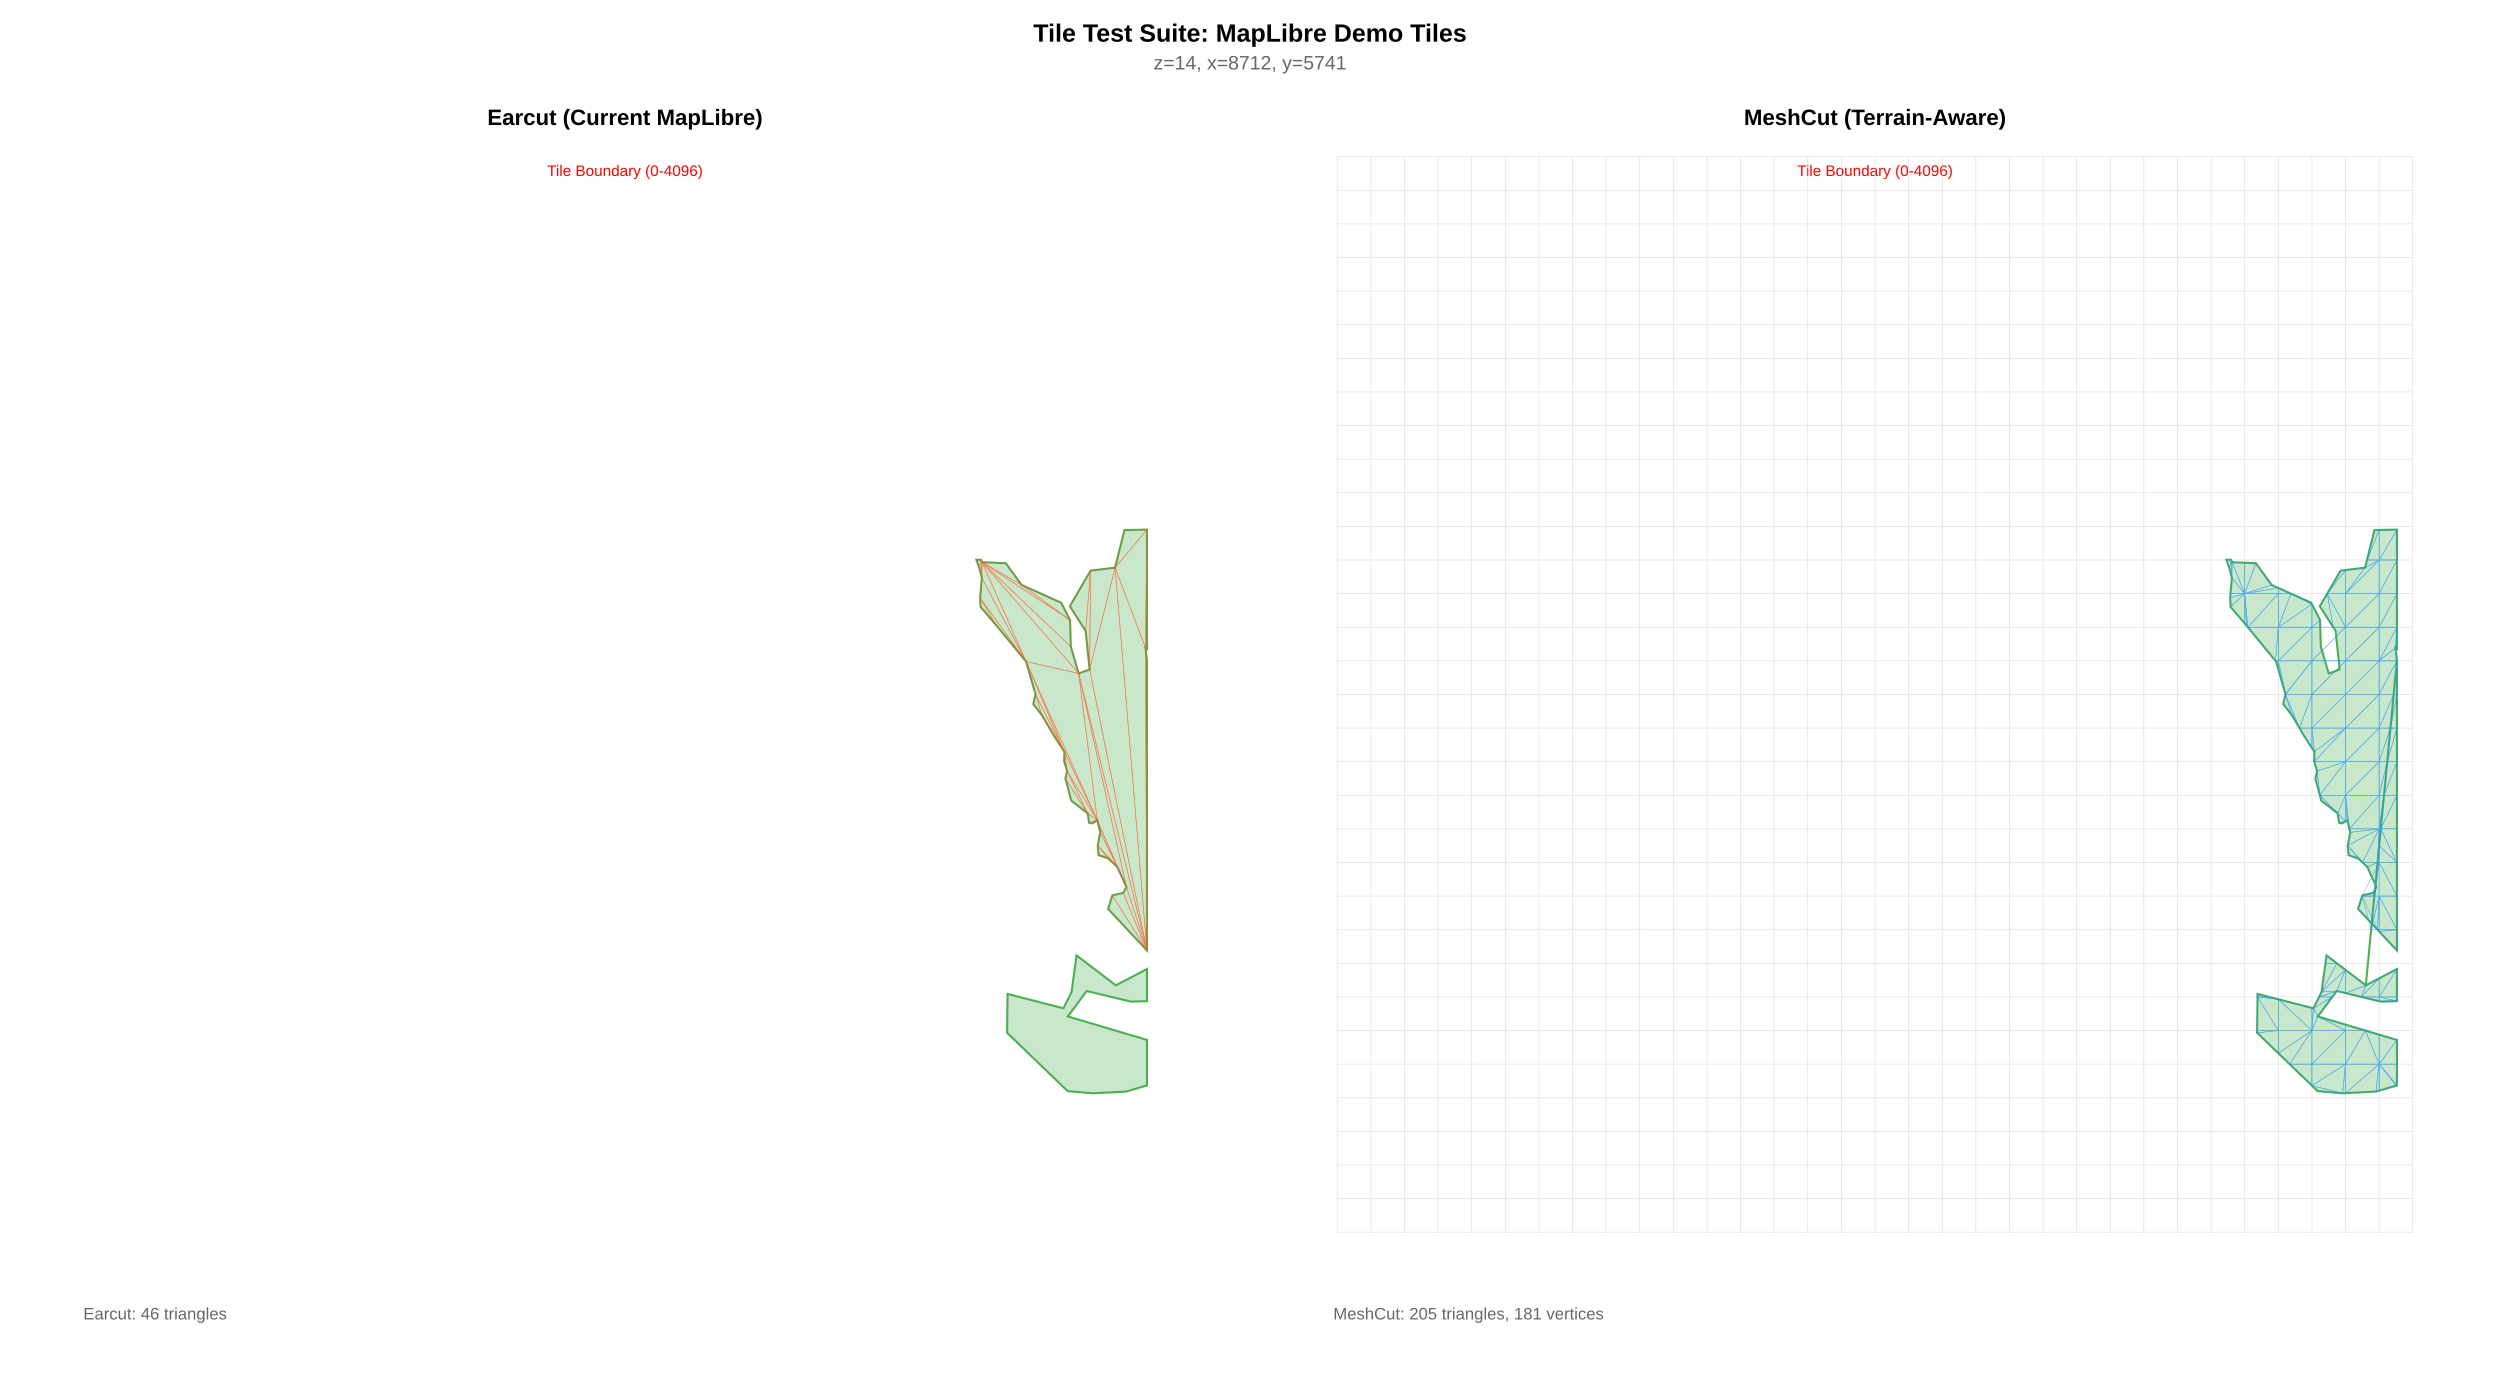
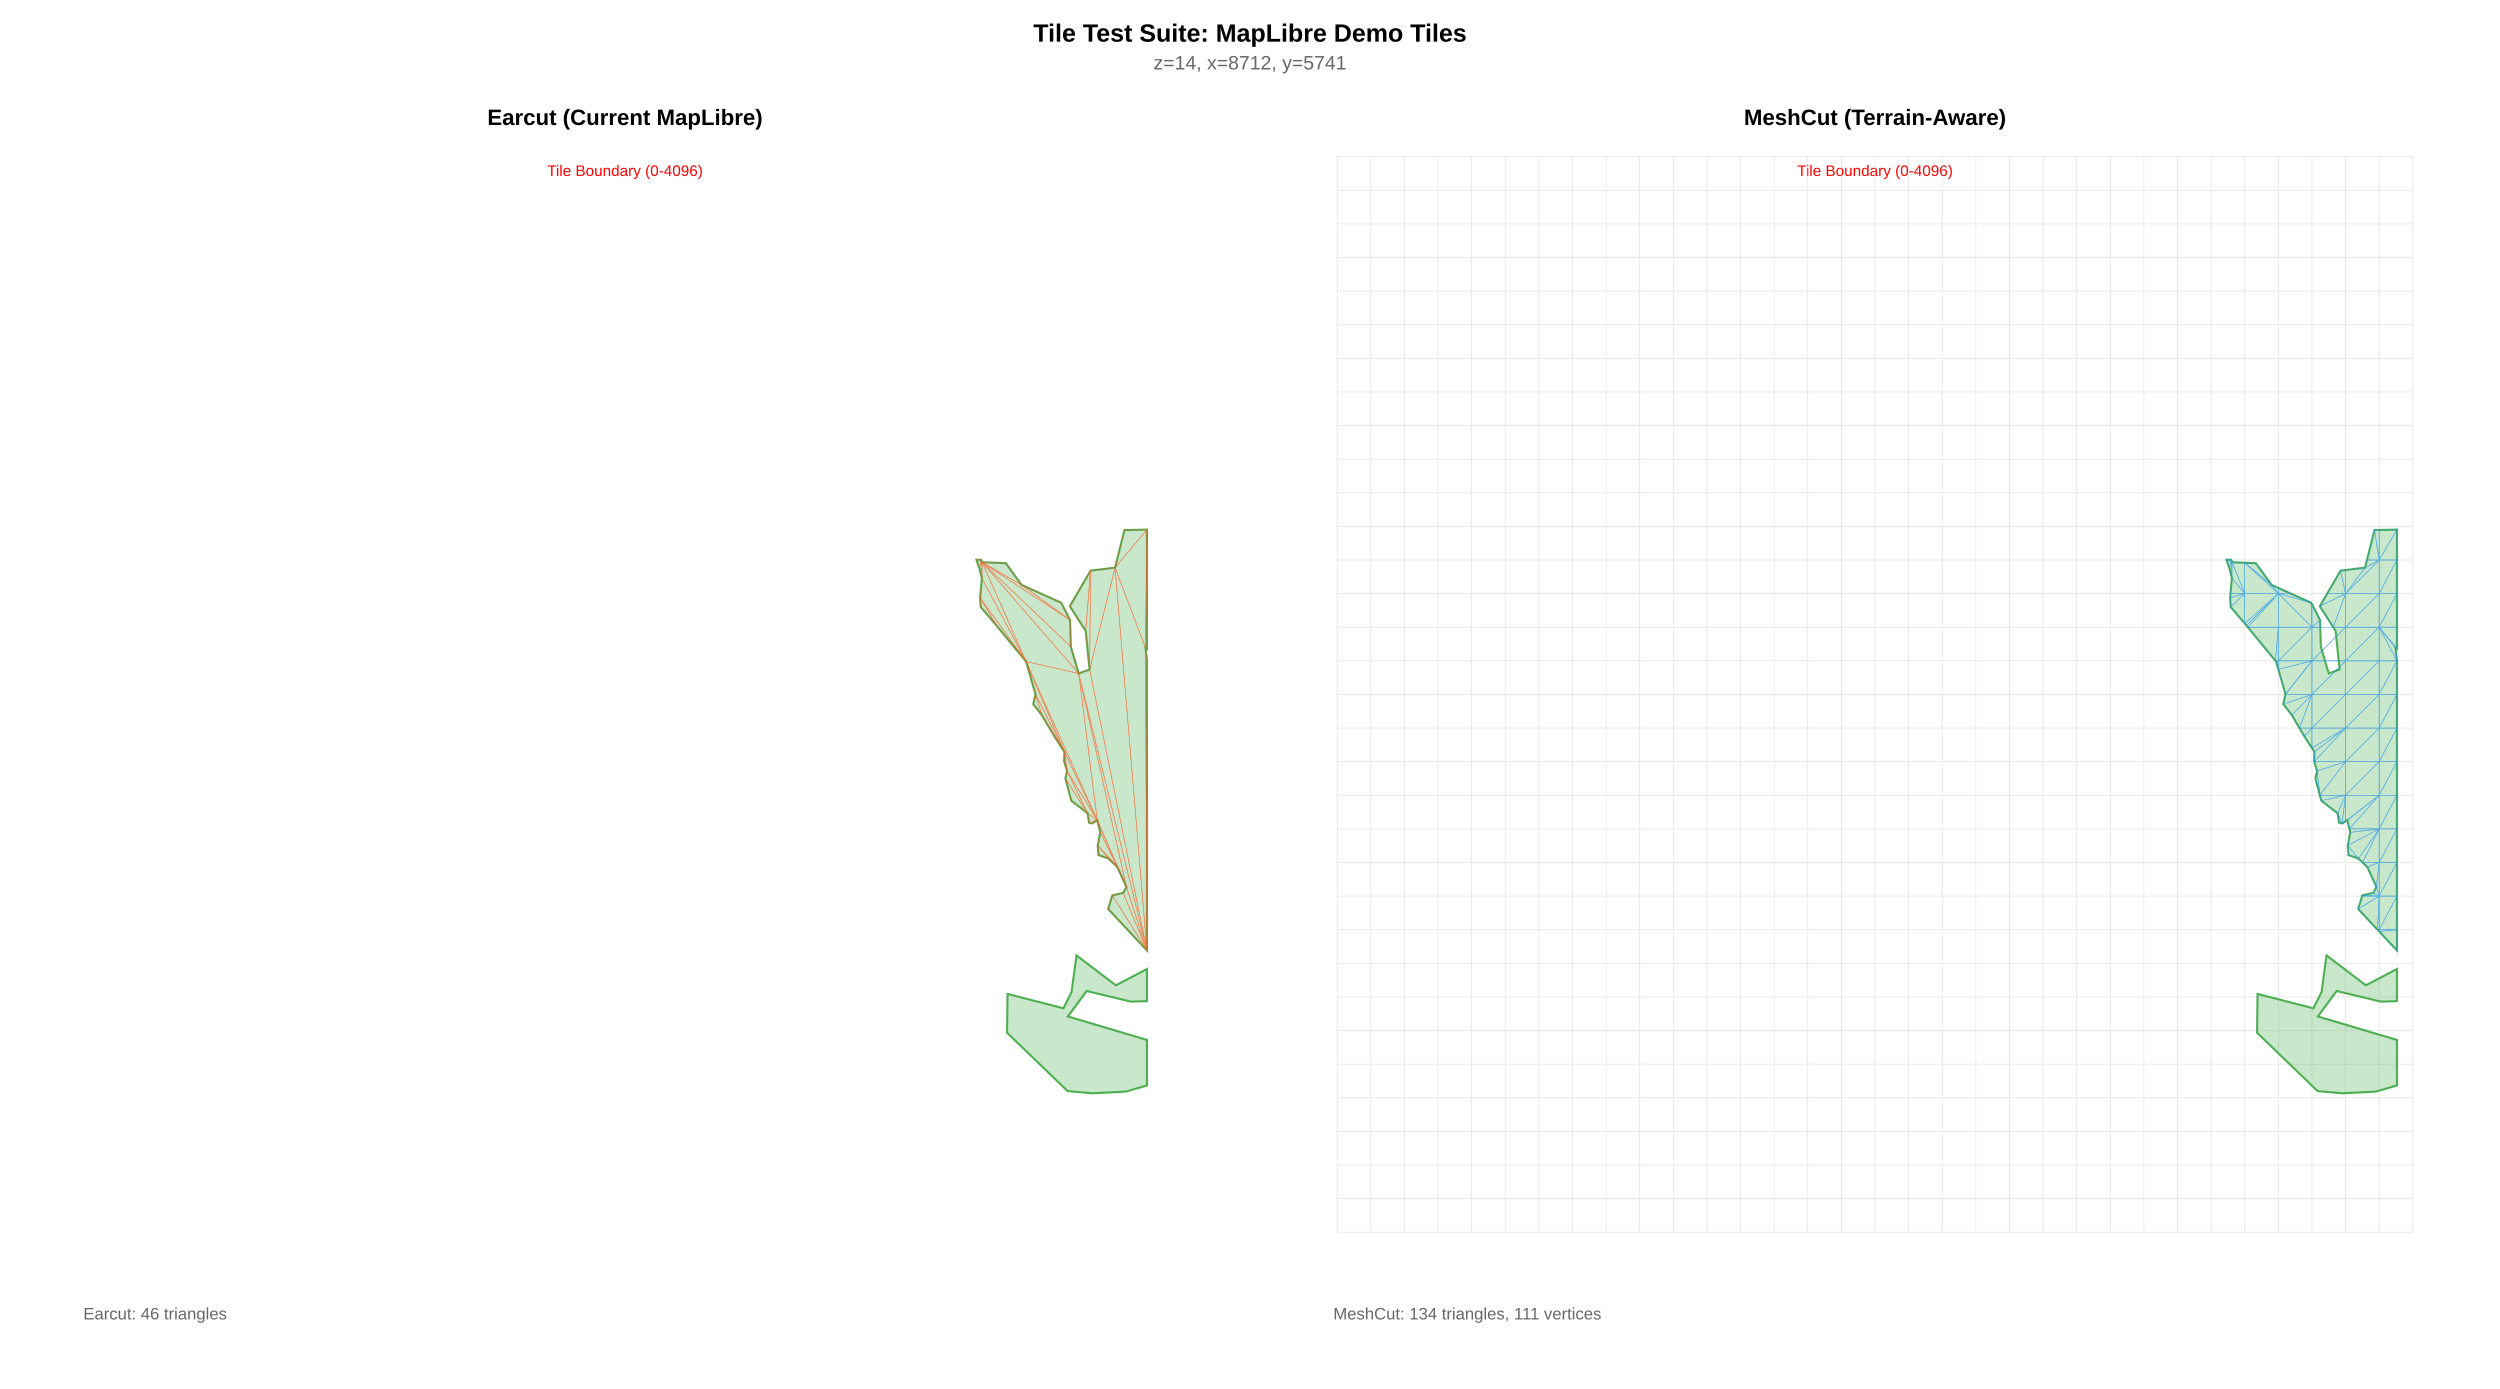
<svg xmlns="http://www.w3.org/2000/svg" width="1800" height="1000" viewBox="0 0 1800 1000">
  <rect width="100%" height="100%" fill="white" />
  <text x="900" y="30" text-anchor="middle" font-family="Arial" font-size="18" font-weight="bold">Tile Test Suite: MapLibre Demo Tiles</text>
  <text x="900" y="50" text-anchor="middle" font-family="Arial" font-size="14" fill="#666">z=14, x=8712, y=5741</text>
  <text x="450" y="90" text-anchor="middle" font-family="Arial" font-size="16" font-weight="bold">Earcut (Current MapLibre)</text>
  <g stroke="#ff0000" stroke-width="2" fill="none" opacity="0.8">
    <rect x="85.587" y="864.413" width="728.826" height="-728.826" />
  </g>
  <text x="450" y="126.69" text-anchor="middle" font-family="Arial" font-size="11" fill="red">Tile Boundary (0-4096)</text>
  <path d="M 825.801 475.267 L 825.801 684.342 L 797.865 654.448 L 800.89 644.662 L 808.719 642.883 L 811.032 638.612 L 804.448 624.199 L 798.043 618.149 L 790.925 615.658 L 790.391 608.719 L 792.171 599.288 L 790.036 590.569 L 786.299 592.883 L 784.164 592.349 L 783.096 585.587 L 771.352 576.512 L 767.082 560.498 L 768.327 555.16 L 766.192 548.221 L 766.37 541.281 L 759.075 530.071 L 750.178 514.947 L 743.95 506.94 L 745.552 499.822 L 738.79 476.335 L 717.438 450.356 L 706.05 437.011 L 705.694 430.427 L 706.94 416.192 L 705.16 409.075 L 703.025 403.025 L 706.406 403.025 L 707.117 404.804 L 724.199 405.516 L 735.587 421.174 L 764.057 433.986 L 770.463 446.441 L 770.996 465.658 L 776.69 484.875 L 784.52 482.028 L 781.673 454.27 L 770.285 436.477 L 785.231 410.854 L 802.847 408.719 L 809.609 381.673 L 825.801 381.317 L 825.801 467.082 L 824.733 466.37 L 825.801 475.267 Z M 803.381 709.431 L 825.801 697.687 L 825.801 720.819 L 814.235 721.174 L 782.384 713.523 L 768.861 731.851 L 825.801 748.754 L 825.801 781.495 L 825.267 781.673 L 810.676 785.943 L 786.655 787.189 L 768.683 785.587 L 725.089 743.594 L 725.445 715.658 L 765.658 725.979 L 771.53 714.235 L 775.089 687.9 L 803.381 709.431 Z " fill="#4CAF50" fill-opacity="0.3" fill-rule="evenodd" stroke="#4CAF50" stroke-width="1.5" />
  <g fill="none" stroke="#FF5722" stroke-width="0.4" opacity="0.7">
    <polygon points="824.733,466.37 825.801,475.267 825.801,684.342" />
    <polygon points="825.801,684.342 797.865,654.448 800.89,644.662" />
    <polygon points="798.043,618.149 790.925,615.658 790.391,608.719" />
    <polygon points="790.036,590.569 786.299,592.883 784.164,592.349" />
    <polygon points="783.096,585.587 771.352,576.512 767.082,560.498" />
    <polygon points="768.327,555.16 766.192,548.221 766.37,541.281" />
    <polygon points="766.37,541.281 759.075,530.071 750.178,514.947" />
    <polygon points="750.178,514.947 743.95,506.94 745.552,499.822" />
    <polygon points="717.438,450.356 706.05,437.011 705.694,430.427" />
    <polygon points="705.16,409.075 703.025,403.025 706.406,403.025" />
    <polygon points="707.117,404.804 724.199,405.516 735.587,421.174" />
    <polygon points="735.587,421.174 764.057,433.986 770.463,446.441" />
    <polygon points="781.673,454.27 770.285,436.477 785.231,410.854" />
    <polygon points="802.847,408.719 809.609,381.673 825.801,381.317" />
    <polygon points="825.801,381.317 825.801,467.082 824.733,466.37" />
    <polygon points="825.801,684.342 800.89,644.662 808.719,642.883" />
    <polygon points="804.448,624.199 798.043,618.149 790.391,608.719" />
    <polygon points="790.036,590.569 784.164,592.349 783.096,585.587" />
    <polygon points="783.096,585.587 767.082,560.498 768.327,555.16" />
    <polygon points="766.37,541.281 750.178,514.947 745.552,499.822" />
    <polygon points="738.79,476.335 717.438,450.356 705.694,430.427" />
    <polygon points="706.94,416.192 705.16,409.075 706.406,403.025" />
    <polygon points="707.117,404.804 735.587,421.174 770.463,446.441" />
    <polygon points="784.52,482.028 781.673,454.27 785.231,410.854" />
    <polygon points="802.847,408.719 825.801,381.317 824.733,466.37" />
    <polygon points="825.801,684.342 808.719,642.883 811.032,638.612" />
    <polygon points="804.448,624.199 790.391,608.719 792.171,599.288" />
    <polygon points="790.036,590.569 783.096,585.587 768.327,555.16" />
    <polygon points="766.37,541.281 745.552,499.822 738.79,476.335" />
    <polygon points="738.79,476.335 705.694,430.427 706.94,416.192" />
    <polygon points="706.94,416.192 706.406,403.025 707.117,404.804" />
    <polygon points="707.117,404.804 770.463,446.441 770.996,465.658" />
    <polygon points="784.52,482.028 785.231,410.854 802.847,408.719" />
    <polygon points="802.847,408.719 824.733,466.37 825.801,684.342" />
    <polygon points="804.448,624.199 792.171,599.288 790.036,590.569" />
    <polygon points="790.036,590.569 768.327,555.16 766.37,541.281" />
    <polygon points="738.79,476.335 706.94,416.192 707.117,404.804" />
    <polygon points="707.117,404.804 770.996,465.658 776.69,484.875" />
    <polygon points="784.52,482.028 802.847,408.719 825.801,684.342" />
    <polygon points="811.032,638.612 804.448,624.199 790.036,590.569" />
    <polygon points="790.036,590.569 766.37,541.281 738.79,476.335" />
    <polygon points="738.79,476.335 707.117,404.804 776.69,484.875" />
    <polygon points="776.69,484.875 784.52,482.028 825.801,684.342" />
    <polygon points="790.036,590.569 738.79,476.335 776.69,484.875" />
    <polygon points="776.69,484.875 825.801,684.342 811.032,638.612" />
    <polygon points="811.032,638.612 790.036,590.569 776.69,484.875" />
  </g>
  <text x="60" y="950" font-family="Arial" font-size="12" fill="#666">Earcut: 46 triangles</text>
  <text x="1350" y="90" text-anchor="middle" font-family="Arial" font-size="16" font-weight="bold">MeshCut (Terrain-Aware)</text>
  <g stroke="#ff0000" stroke-width="2" fill="none" opacity="0.8">
    <rect x="985.587" y="864.413" width="728.826" height="-728.826" />
  </g>
  <text x="1350" y="126.69" text-anchor="middle" font-family="Arial" font-size="11" fill="red">Tile Boundary (0-4096)</text>
  <g stroke="#cccccc" stroke-width="0.5" fill="none" opacity="0.6">
    <line x1="962.811" y1="112.811" x2="962.811" y2="887.189" />
    <line x1="987.011" y1="112.811" x2="987.011" y2="887.189" />
    <line x1="1011.21" y1="112.811" x2="1011.21" y2="887.189" />
    <line x1="1035.41" y1="112.811" x2="1035.41" y2="887.189" />
    <line x1="1059.61" y1="112.811" x2="1059.61" y2="887.189" />
    <line x1="1083.81" y1="112.811" x2="1083.81" y2="887.189" />
    <line x1="1108.01" y1="112.811" x2="1108.01" y2="887.189" />
    <line x1="1132.21" y1="112.811" x2="1132.21" y2="887.189" />
    <line x1="1156.41" y1="112.811" x2="1156.41" y2="887.189" />
    <line x1="1180.6" y1="112.811" x2="1180.6" y2="887.189" />
    <line x1="1204.8" y1="112.811" x2="1204.8" y2="887.189" />
    <line x1="1229" y1="112.811" x2="1229" y2="887.189" />
    <line x1="1253.2" y1="112.811" x2="1253.2" y2="887.189" />
    <line x1="1277.4" y1="112.811" x2="1277.4" y2="887.189" />
    <line x1="1301.6" y1="112.811" x2="1301.6" y2="887.189" />
    <line x1="1325.8" y1="112.811" x2="1325.8" y2="887.189" />
    <line x1="1350" y1="112.811" x2="1350" y2="887.189" />
    <line x1="1374.2" y1="112.811" x2="1374.2" y2="887.189" />
    <line x1="1398.4" y1="112.811" x2="1398.4" y2="887.189" />
    <line x1="1422.6" y1="112.811" x2="1422.6" y2="887.189" />
    <line x1="1446.8" y1="112.811" x2="1446.8" y2="887.189" />
    <line x1="1471" y1="112.811" x2="1471" y2="887.189" />
    <line x1="1495.2" y1="112.811" x2="1495.2" y2="887.189" />
    <line x1="1519.4" y1="112.811" x2="1519.4" y2="887.189" />
    <line x1="1543.59" y1="112.811" x2="1543.59" y2="887.189" />
    <line x1="1567.79" y1="112.811" x2="1567.79" y2="887.189" />
    <line x1="1591.99" y1="112.811" x2="1591.99" y2="887.189" />
    <line x1="1616.19" y1="112.811" x2="1616.19" y2="887.189" />
    <line x1="1640.39" y1="112.811" x2="1640.39" y2="887.189" />
    <line x1="1664.59" y1="112.811" x2="1664.59" y2="887.189" />
    <line x1="1688.79" y1="112.811" x2="1688.79" y2="887.189" />
    <line x1="1712.99" y1="112.811" x2="1712.99" y2="887.189" />
    <line x1="1737.19" y1="112.811" x2="1737.19" y2="887.189" />
    <line x1="962.811" y1="112.811" x2="1737.19" y2="112.811" />
    <line x1="962.811" y1="137.011" x2="1737.19" y2="137.011" />
    <line x1="962.811" y1="161.21" x2="1737.19" y2="161.21" />
    <line x1="962.811" y1="185.409" x2="1737.19" y2="185.409" />
    <line x1="962.811" y1="209.609" x2="1737.19" y2="209.609" />
    <line x1="962.811" y1="233.808" x2="1737.19" y2="233.808" />
    <line x1="962.811" y1="258.007" x2="1737.19" y2="258.007" />
    <line x1="962.811" y1="282.206" x2="1737.19" y2="282.206" />
    <line x1="962.811" y1="306.406" x2="1737.19" y2="306.406" />
    <line x1="962.811" y1="330.605" x2="1737.19" y2="330.605" />
    <line x1="962.811" y1="354.804" x2="1737.19" y2="354.804" />
    <line x1="962.811" y1="379.004" x2="1737.19" y2="379.004" />
    <line x1="962.811" y1="403.203" x2="1737.19" y2="403.203" />
    <line x1="962.811" y1="427.402" x2="1737.19" y2="427.402" />
    <line x1="962.811" y1="451.601" x2="1737.19" y2="451.601" />
    <line x1="962.811" y1="475.801" x2="1737.19" y2="475.801" />
    <line x1="962.811" y1="500" x2="1737.19" y2="500" />
    <line x1="962.811" y1="524.199" x2="1737.19" y2="524.199" />
    <line x1="962.811" y1="548.399" x2="1737.19" y2="548.399" />
    <line x1="962.811" y1="572.598" x2="1737.19" y2="572.598" />
    <line x1="962.811" y1="596.797" x2="1737.19" y2="596.797" />
    <line x1="962.811" y1="620.996" x2="1737.19" y2="620.996" />
    <line x1="962.811" y1="645.196" x2="1737.19" y2="645.196" />
    <line x1="962.811" y1="669.395" x2="1737.19" y2="669.395" />
    <line x1="962.811" y1="693.594" x2="1737.19" y2="693.594" />
    <line x1="962.811" y1="717.794" x2="1737.19" y2="717.794" />
    <line x1="962.811" y1="741.993" x2="1737.19" y2="741.993" />
    <line x1="962.811" y1="766.192" x2="1737.19" y2="766.192" />
    <line x1="962.811" y1="790.391" x2="1737.19" y2="790.391" />
    <line x1="962.811" y1="814.591" x2="1737.19" y2="814.591" />
    <line x1="962.811" y1="838.79" x2="1737.19" y2="838.79" />
    <line x1="962.811" y1="862.989" x2="1737.19" y2="862.989" />
    <line x1="962.811" y1="887.189" x2="1737.19" y2="887.189" />
  </g>
-   <polygon points="1725.8,475.267 1725.8,684.342 1697.86,654.448 1700.89,644.662 1708.72,642.883 1711.03,638.612 1704.45,624.199 1698.04,618.149 1690.93,615.658 1690.39,608.719 1692.17,599.288 1690.04,590.569 1686.3,592.883 1684.16,592.349 1683.1,585.587 1671.35,576.512 1667.08,560.498 1668.33,555.16 1666.19,548.221 1666.37,541.281 1659.07,530.071 1650.18,514.947 1643.95,506.94 1645.55,499.822 1638.79,476.335 1617.44,450.356 1606.05,437.011 1605.69,430.427 1606.94,416.192 1605.16,409.075 1603.02,403.025 1606.41,403.025 1607.12,404.804 1624.2,405.516 1635.59,421.174 1664.06,433.986 1670.46,446.441 1671,465.658 1676.69,484.875 1684.52,482.028 1681.67,454.27 1670.28,436.477 1685.23,410.854 1702.85,408.719 1709.61,381.673 1725.8,381.317 1725.8,467.082 1724.73,466.37 1725.8,475.267 1703.38,709.431 1725.8,697.687 1725.8,720.819 1714.23,721.174 1682.38,713.523 1668.86,731.851 1725.8,748.754 1725.8,781.495 1725.27,781.673 1710.68,785.943 1686.65,787.189 1668.68,785.587 1625.09,743.594 1625.44,715.658 1665.66,725.979 1671.53,714.235 1675.09,687.9 1703.38,709.431 " fill="#4CAF50" fill-opacity="0.3" stroke="#4CAF50" stroke-width="1.5" />
+   <path d="M 1725.8 475.267 L 1725.8 684.342 L 1697.86 654.448 L 1700.89 644.662 L 1708.72 642.883 L 1711.03 638.612 L 1704.45 624.199 L 1698.04 618.149 L 1690.93 615.658 L 1690.39 608.719 L 1692.17 599.288 L 1690.04 590.569 L 1686.3 592.883 L 1684.16 592.349 L 1683.1 585.587 L 1671.35 576.512 L 1667.08 560.498 L 1668.33 555.16 L 1666.19 548.221 L 1666.37 541.281 L 1659.07 530.071 L 1650.18 514.947 L 1643.95 506.94 L 1645.55 499.822 L 1638.79 476.335 L 1617.44 450.356 L 1606.05 437.011 L 1605.69 430.427 L 1606.94 416.192 L 1605.16 409.075 L 1603.02 403.025 L 1606.41 403.025 L 1607.12 404.804 L 1624.2 405.516 L 1635.59 421.174 L 1664.06 433.986 L 1670.46 446.441 L 1671 465.658 L 1676.69 484.875 L 1684.52 482.028 L 1681.67 454.27 L 1670.28 436.477 L 1685.23 410.854 L 1702.85 408.719 L 1709.61 381.673 L 1725.8 381.317 L 1725.8 467.082 L 1724.73 466.37 L 1725.8 475.267 Z M 1703.38 709.431 L 1725.8 697.687 L 1725.8 720.819 L 1714.23 721.174 L 1682.38 713.523 L 1668.86 731.851 L 1725.8 748.754 L 1725.8 781.495 L 1725.27 781.673 L 1710.68 785.943 L 1686.65 787.189 L 1668.68 785.587 L 1625.09 743.594 L 1625.44 715.658 L 1665.66 725.979 L 1671.53 714.235 L 1675.09 687.9 L 1703.38 709.431 Z " fill="#4CAF50" fill-opacity="0.3" fill-rule="evenodd" stroke="#4CAF50" stroke-width="1.5" />
  <g fill="none" stroke="#2196F3" stroke-width="0.4" opacity="0.7">
    <polygon points="1606.41,403.025 1606.48,403.203 1603.09,403.203" />
    <polygon points="1603.09,403.203 1603.02,403.025 1606.41,403.025" />
-     <polygon points="1712.99,381.598 1712.99,403.203 1704.23,403.203" />
-     <polygon points="1704.23,403.203 1709.61,381.673 1712.99,381.598" />
+     <polygon points="1709.61,381.673 1712.99,381.598 1712.99,403.203" />
+     <polygon points="1712.99,403.203 1704.23,403.203 1709.61,381.673" />
    <polygon points="1725.8,381.317 1725.8,403.203 1712.99,403.203" />
    <polygon points="1712.99,403.203 1712.99,381.598 1725.8,381.317" />
    <polygon points="1607.12,404.804 1616.19,405.182 1616.19,427.402" />
    <polygon points="1616.19,427.402 1605.96,427.402 1606.94,416.192" />
    <polygon points="1605.16,409.075 1603.09,403.203 1606.48,403.203" />
    <polygon points="1607.12,404.804 1616.19,427.402 1606.94,416.192" />
    <polygon points="1606.94,416.192 1605.16,409.075 1606.48,403.203" />
    <polygon points="1606.48,403.203 1607.12,404.804 1606.94,416.192" />
-     <polygon points="1640.39,423.336 1640.39,427.402 1616.19,427.402" />
-     <polygon points="1616.19,427.402 1616.19,405.182 1624.2,405.516" />
-     <polygon points="1635.59,421.174 1640.39,423.336 1616.19,427.402" />
-     <polygon points="1616.19,427.402 1624.2,405.516 1635.59,421.174" />
+     <polygon points="1635.59,421.174 1640.39,423.336 1640.39,427.402" />
+     <polygon points="1640.39,427.402 1616.19,427.402 1616.19,405.182" />
+     <polygon points="1616.19,405.182 1624.2,405.516 1635.59,421.174" />
+     <polygon points="1635.59,421.174 1640.39,427.402 1616.19,405.182" />
    <polygon points="1640.39,423.336 1649.43,427.402 1640.39,427.402" />
-     <polygon points="1688.79,410.423 1688.79,427.402 1675.58,427.402" />
-     <polygon points="1675.58,427.402 1685.23,410.854 1688.79,410.423" />
+     <polygon points="1685.23,410.854 1688.79,410.423 1688.79,427.402" />
+     <polygon points="1688.79,427.402 1675.58,427.402 1685.23,410.854" />
+     <polygon points="1702.85,408.719 1704.23,403.203 1712.99,403.203" />
    <polygon points="1712.99,403.203 1712.99,427.402 1688.79,427.402" />
    <polygon points="1688.79,427.402 1688.79,410.423 1702.85,408.719" />
-     <polygon points="1702.85,408.719 1704.23,403.203 1712.99,403.203" />
-     <polygon points="1712.99,403.203 1688.79,427.402 1702.85,408.719" />
+     <polygon points="1702.85,408.719 1712.99,403.203 1688.79,427.402" />
    <polygon points="1725.8,403.203 1725.8,427.402 1712.99,427.402" />
    <polygon points="1712.99,427.402 1712.99,403.203 1725.8,403.203" />
    <polygon points="1605.69,430.427 1605.96,427.402 1616.19,427.402" />
    <polygon points="1616.19,427.402 1616.19,448.896 1606.05,437.011" />
    <polygon points="1606.05,437.011 1605.69,430.427 1616.19,427.402" />
+     <polygon points="1616.19,448.896 1616.19,427.402 1640.39,427.402" />
    <polygon points="1640.39,427.402 1640.39,451.601 1618.46,451.601" />
-     <polygon points="1617.44,450.356 1616.19,448.896 1616.19,427.402" />
-     <polygon points="1616.19,427.402 1640.39,427.402 1618.46,451.601" />
-     <polygon points="1618.46,451.601 1617.44,450.356 1616.19,427.402" />
-     <polygon points="1664.59,435.024 1664.59,451.601 1640.39,451.601" />
-     <polygon points="1640.39,451.601 1640.39,427.402 1649.43,427.402" />
-     <polygon points="1649.43,427.402 1664.06,433.986 1664.59,435.024" />
-     <polygon points="1664.59,435.024 1640.39,451.601 1649.43,427.402" />
+     <polygon points="1617.44,450.356 1616.19,448.896 1640.39,427.402" />
+     <polygon points="1640.39,427.402 1618.46,451.601 1617.44,450.356" />
+     <polygon points="1664.06,433.986 1664.59,435.024 1664.59,451.601" />
+     <polygon points="1664.59,451.601 1640.39,451.601 1640.39,427.402" />
+     <polygon points="1640.39,427.402 1649.43,427.402 1664.06,433.986" />
+     <polygon points="1664.06,433.986 1664.59,451.601 1640.39,427.402" />
+     <polygon points="1670.28,436.477 1675.58,427.402 1688.79,427.402" />
    <polygon points="1664.59,451.601 1664.59,435.024 1670.46,446.441" />
-     <polygon points="1679.96,451.601 1670.28,436.477 1675.58,427.402" />
-     <polygon points="1675.58,427.402 1688.79,427.402 1688.79,451.601" />
+     <polygon points="1679.96,451.601 1670.28,436.477 1688.79,427.402" />
    <polygon points="1664.59,451.601 1670.46,446.441 1670.61,451.601" />
-     <polygon points="1679.96,451.601 1675.58,427.402 1688.79,451.601" />
+     <polygon points="1679.96,451.601 1688.79,427.402 1688.79,451.601" />
    <polygon points="1688.79,427.402 1712.99,427.402 1688.79,451.601" />
    <polygon points="1712.99,427.402 1712.99,451.601 1688.79,451.601" />
    <polygon points="1725.8,427.402 1725.8,451.601 1712.99,451.601" />
    <polygon points="1712.99,451.601 1712.99,427.402 1725.8,427.402" />
+     <polygon points="1638.35,475.801 1618.46,451.601 1640.39,451.601" />
    <polygon points="1640.39,451.601 1640.39,475.801 1638.35,475.801" />
-     <polygon points="1638.35,475.801 1618.46,451.601 1640.39,451.601" />
    <polygon points="1640.39,451.601 1664.59,451.601 1640.39,475.801" />
    <polygon points="1664.59,451.601 1664.59,475.801 1640.39,475.801" />
    <polygon points="1664.59,451.601 1688.79,451.601 1664.59,475.801" />
    <polygon points="1688.79,451.601 1688.79,475.801 1664.59,475.801" />
    <polygon points="1688.79,451.601 1712.99,451.601 1688.79,475.801" />
    <polygon points="1712.99,451.601 1712.99,475.801 1688.79,475.801" />
-     <polygon points="1725.75,475.801 1725.8,475.267 1725.8,475.801" />
-     <polygon points="1712.99,475.801 1712.99,451.601 1725.8,451.601" />
-     <polygon points="1725.8,451.601 1725.8,467.082 1724.73,466.37" />
-     <polygon points="1724.73,466.37 1725.8,475.267 1725.75,475.801" />
-     <polygon points="1712.99,475.801 1725.8,451.601 1724.73,466.37" />
-     <polygon points="1712.99,475.801 1724.73,466.37 1725.75,475.801" />
+     <polygon points="1724.73,466.37 1725.8,475.267 1725.8,475.801" />
+     <polygon points="1725.8,475.801 1712.99,475.801 1712.99,451.601" />
+     <polygon points="1712.99,451.601 1725.8,451.601 1725.8,467.082" />
+     <polygon points="1724.73,466.37 1725.8,475.801 1712.99,451.601" />
+     <polygon points="1712.99,451.601 1725.8,467.082 1724.73,466.37" />
    <polygon points="1638.79,476.335 1638.35,475.801 1640.39,475.801" />
-     <polygon points="1640.39,481.897 1638.79,476.335 1640.39,475.801" />
+     <polygon points="1640.39,475.801 1640.39,481.897 1638.79,476.335" />
+     <polygon points="1640.39,481.897 1640.39,475.801 1664.59,475.801" />
    <polygon points="1664.59,475.801 1664.59,500 1645.51,500" />
-     <polygon points="1645.55,499.822 1640.39,481.897 1640.39,475.801" />
+     <polygon points="1645.55,499.822 1640.39,481.897 1664.59,475.801" />
    <polygon points="1664.59,475.801 1645.51,500 1645.55,499.822" />
-     <polygon points="1645.55,499.822 1640.39,475.801 1664.59,475.801" />
    <polygon points="1664.59,475.801 1688.79,475.801 1664.59,500" />
    <polygon points="1688.79,475.801 1688.79,500 1664.59,500" />
    <polygon points="1688.79,475.801 1712.99,475.801 1688.79,500" />
    <polygon points="1712.99,475.801 1712.99,500 1688.79,500" />
-     <polygon points="1723.43,500 1725.75,475.801 1725.8,475.801" />
-     <polygon points="1712.99,500 1712.99,475.801 1725.75,475.801" />
-     <polygon points="1723.43,500 1725.8,475.801 1725.8,500" />
-     <polygon points="1712.99,500 1725.75,475.801 1723.43,500" />
+     <polygon points="1712.99,500 1712.99,475.801 1725.8,475.801" />
+     <polygon points="1725.8,475.801 1725.8,500 1712.99,500" />
+     <polygon points="1643.95,506.94 1645.51,500 1664.59,500" />
    <polygon points="1664.59,500 1664.59,524.199 1655.62,524.199" />
-     <polygon points="1650.18,514.947 1643.95,506.94 1645.51,500" />
-     <polygon points="1645.51,500 1664.59,500 1655.62,524.199" />
-     <polygon points="1655.62,524.199 1650.18,514.947 1645.51,500" />
+     <polygon points="1650.18,514.947 1643.95,506.94 1664.59,500" />
+     <polygon points="1664.59,500 1655.62,524.199 1650.18,514.947" />
    <polygon points="1664.59,500 1688.79,500 1664.59,524.199" />
    <polygon points="1688.79,500 1688.79,524.199 1664.59,524.199" />
    <polygon points="1688.79,500 1712.99,500 1688.79,524.199" />
    <polygon points="1712.99,500 1712.99,524.199 1688.79,524.199" />
-     <polygon points="1721.12,524.199 1723.43,500 1725.8,500" />
-     <polygon points="1712.99,524.199 1712.99,500 1723.43,500" />
-     <polygon points="1721.12,524.199 1725.8,500 1725.8,524.199" />
-     <polygon points="1712.99,524.199 1723.43,500 1721.12,524.199" />
-     <polygon points="1664.59,538.547 1659.07,530.071 1655.62,524.199" />
-     <polygon points="1664.59,538.547 1655.62,524.199 1664.59,524.199" />
+     <polygon points="1712.99,524.199 1712.99,500 1725.8,500" />
+     <polygon points="1725.8,500 1725.8,524.199 1712.99,524.199" />
+     <polygon points="1659.07,530.071 1655.62,524.199 1664.59,524.199" />
+     <polygon points="1664.59,524.199 1664.59,538.547 1659.07,530.071" />
+     <polygon points="1664.59,538.547 1664.59,524.199 1688.79,524.199" />
    <polygon points="1688.79,524.199 1688.79,548.399 1666.25,548.399" />
    <polygon points="1666.25,548.399 1666.19,548.221 1666.37,541.281" />
-     <polygon points="1666.37,541.281 1664.59,538.547 1664.59,524.199" />
+     <polygon points="1666.37,541.281 1664.59,538.547 1688.79,524.199" />
    <polygon points="1688.79,524.199 1666.25,548.399 1666.37,541.281" />
-     <polygon points="1666.37,541.281 1664.59,524.199 1688.79,524.199" />
    <polygon points="1688.79,524.199 1712.99,524.199 1688.79,548.399" />
    <polygon points="1712.99,524.199 1712.99,548.399 1688.79,548.399" />
-     <polygon points="1718.8,548.399 1721.12,524.199 1725.8,524.199" />
-     <polygon points="1712.99,548.399 1712.99,524.199 1721.12,524.199" />
-     <polygon points="1718.8,548.399 1725.8,524.199 1725.8,548.399" />
-     <polygon points="1712.99,548.399 1721.12,524.199 1718.8,548.399" />
+     <polygon points="1712.99,548.399 1712.99,524.199 1725.8,524.199" />
+     <polygon points="1725.8,524.199 1725.8,548.399 1712.99,548.399" />
+     <polygon points="1668.33,555.16 1666.25,548.399 1688.79,548.399" />
    <polygon points="1688.79,548.399 1688.79,572.598 1670.31,572.598" />
    <polygon points="1670.31,572.598 1667.08,560.498 1668.33,555.16" />
-     <polygon points="1668.33,555.16 1666.25,548.399 1688.79,548.399" />
-     <polygon points="1688.79,548.399 1670.31,572.598 1668.33,555.16" />
+     <polygon points="1668.33,555.16 1688.79,548.399 1670.31,572.598" />
    <polygon points="1688.79,548.399 1712.99,548.399 1688.79,572.598" />
    <polygon points="1712.99,548.399 1712.99,572.598 1688.79,572.598" />
-     <polygon points="1716.48,572.598 1718.8,548.399 1725.8,548.399" />
-     <polygon points="1712.99,572.598 1712.99,548.399 1718.8,548.399" />
-     <polygon points="1716.48,572.598 1725.8,548.399 1725.8,572.598" />
-     <polygon points="1712.99,572.598 1718.8,548.399 1716.48,572.598" />
-     <polygon points="1688.79,591.34 1686.3,592.883 1684.16,592.349" />
-     <polygon points="1683.1,585.587 1671.35,576.512 1670.31,572.598" />
-     <polygon points="1688.79,591.34 1684.16,592.349 1683.1,585.587" />
-     <polygon points="1683.1,585.587 1670.31,572.598 1688.79,572.598" />
-     <polygon points="1688.79,591.34 1683.1,585.587 1688.79,572.598" />
+     <polygon points="1712.99,572.598 1712.99,548.399 1725.8,548.399" />
+     <polygon points="1725.8,548.399 1725.8,572.598 1712.99,572.598" />
+     <polygon points="1671.35,576.512 1670.31,572.598 1688.79,572.598" />
+     <polygon points="1688.79,572.598 1688.79,591.34 1686.3,592.883" />
+     <polygon points="1686.3,592.883 1684.16,592.349 1683.1,585.587" />
+     <polygon points="1683.1,585.587 1671.35,576.512 1688.79,572.598" />
+     <polygon points="1688.79,572.598 1686.3,592.883 1683.1,585.587" />
+     <polygon points="1688.79,591.34 1688.79,572.598 1712.99,572.598" />
    <polygon points="1712.99,572.598 1712.99,596.797 1691.56,596.797" />
-     <polygon points="1690.04,590.569 1688.79,591.34 1688.79,572.598" />
-     <polygon points="1688.79,572.598 1712.99,572.598 1691.56,596.797" />
-     <polygon points="1691.56,596.797 1690.04,590.569 1688.79,572.598" />
-     <polygon points="1714.16,596.797 1716.48,572.598 1725.8,572.598" />
-     <polygon points="1712.99,596.797 1712.99,572.598 1716.48,572.598" />
-     <polygon points="1714.16,596.797 1725.8,572.598 1725.8,596.797" />
-     <polygon points="1712.99,596.797 1716.48,572.598 1714.16,596.797" />
-     <polygon points="1711.85,620.996 1712.99,609.075 1712.99,620.996" />
+     <polygon points="1690.04,590.569 1688.79,591.34 1712.99,572.598" />
+     <polygon points="1712.99,572.598 1691.56,596.797 1690.04,590.569" />
+     <polygon points="1712.99,596.797 1712.99,572.598 1725.8,572.598" />
+     <polygon points="1725.8,572.598 1725.8,596.797 1712.99,596.797" />
+     <polygon points="1692.17,599.288 1691.56,596.797 1712.99,596.797" />
+     <polygon points="1712.99,596.797 1712.99,620.996 1701.06,620.996" />
    <polygon points="1698.04,618.149 1690.93,615.658 1690.39,608.719" />
-     <polygon points="1692.17,599.288 1691.56,596.797 1712.99,596.797" />
-     <polygon points="1712.99,596.797 1712.99,609.075 1711.85,620.996" />
-     <polygon points="1701.06,620.996 1698.04,618.149 1690.39,608.719" />
    <polygon points="1690.39,608.719 1692.17,599.288 1712.99,596.797" />
-     <polygon points="1701.06,620.996 1690.39,608.719 1712.99,596.797" />
-     <polygon points="1701.06,620.996 1712.99,596.797 1711.85,620.996" />
-     <polygon points="1714.16,596.797 1725.8,596.797 1725.8,620.996" />
-     <polygon points="1712.99,596.797 1714.16,596.797 1712.99,609.075" />
-     <polygon points="1725.8,620.996 1712.99,620.996 1712.99,609.075" />
-     <polygon points="1712.99,609.075 1714.16,596.797 1725.8,620.996" />
-     <polygon points="1709.53,645.196 1711.85,620.996 1712.99,620.996" />
-     <polygon points="1700.72,645.196 1700.89,644.662 1708.72,642.883" />
-     <polygon points="1704.45,624.199 1701.06,620.996 1711.85,620.996" />
-     <polygon points="1711.03,638.612 1704.45,624.199 1711.85,620.996" />
-     <polygon points="1709.53,645.196 1712.99,620.996 1700.72,645.196" />
-     <polygon points="1708.72,642.883 1711.03,638.612 1709.53,645.196" />
-     <polygon points="1708.72,642.883 1709.53,645.196 1700.72,645.196" />
-     <polygon points="1725.8,645.196 1712.99,645.196 1712.99,620.996" />
-     <polygon points="1712.99,620.996 1725.8,620.996 1725.8,645.196" />
-     <polygon points="1707.21,669.395 1709.53,645.196 1712.99,645.196" />
+     <polygon points="1712.99,596.797 1701.06,620.996 1698.04,618.149" />
+     <polygon points="1698.04,618.149 1690.39,608.719 1712.99,596.797" />
+     <polygon points="1712.99,620.996 1712.99,596.797 1725.8,596.797" />
+     <polygon points="1725.8,596.797 1725.8,620.996 1712.99,620.996" />
+     <polygon points="1704.45,624.199 1701.06,620.996 1712.99,620.996" />
+     <polygon points="1712.99,645.196 1700.72,645.196 1700.89,644.662" />
+     <polygon points="1711.03,638.612 1704.45,624.199 1712.99,620.996" />
+     <polygon points="1712.99,645.196 1700.89,644.662 1708.72,642.883" />
+     <polygon points="1711.03,638.612 1712.99,620.996 1712.99,645.196" />
+     <polygon points="1712.99,645.196 1708.72,642.883 1711.03,638.612" />
+     <polygon points="1712.99,645.196 1712.99,620.996 1725.8,620.996" />
+     <polygon points="1725.8,620.996 1725.8,645.196 1712.99,645.196" />
+     <polygon points="1697.86,654.448 1700.72,645.196 1712.99,645.196" />
    <polygon points="1712.99,645.196 1712.99,669.395 1711.83,669.395" />
-     <polygon points="1711.83,669.395 1697.86,654.448 1700.72,645.196" />
-     <polygon points="1700.72,645.196 1709.53,645.196 1707.21,669.395" />
-     <polygon points="1707.21,669.395 1712.99,645.196 1711.83,669.395" />
-     <polygon points="1725.8,669.395 1712.99,669.395 1712.99,645.196" />
-     <polygon points="1712.99,645.196 1725.8,645.196 1725.8,669.395" />
-     <polygon points="1674.32,693.594 1675.09,687.9 1682.57,693.594" />
-     <polygon points="1712.99,669.395 1712.99,670.633 1711.83,669.395" />
+     <polygon points="1711.83,669.395 1697.86,654.448 1712.99,645.196" />
+     <polygon points="1712.99,669.395 1712.99,645.196 1725.8,645.196" />
+     <polygon points="1725.8,645.196 1725.8,669.395 1712.99,669.395" />
+     <polygon points="1712.99,670.633 1711.83,669.395 1712.99,669.395" />
+     <polygon points="1712.99,670.633 1712.99,669.395 1725.8,669.395" />
    <polygon points="1725.8,669.395 1725.8,684.342 1712.99,670.633" />
-     <polygon points="1725.8,669.395 1712.99,670.633 1712.99,669.395" />
-     <polygon points="1625.42,717.794 1625.44,715.658 1633.76,717.794" />
-     <polygon points="1682.38,713.523 1679.23,717.794 1669.75,717.794" />
-     <polygon points="1671.53,714.235 1674.32,693.594 1682.57,693.594" />
-     <polygon points="1682.38,713.523 1669.75,717.794 1671.53,714.235" />
-     <polygon points="1671.53,714.235 1682.57,693.594 1688.79,698.327" />
-     <polygon points="1682.38,713.523 1671.53,714.235 1688.79,698.327" />
-     <polygon points="1688.79,715.062 1682.38,713.523 1688.79,698.327" />
-     <polygon points="1712.99,704.398 1712.99,717.794 1700.16,717.794" />
-     <polygon points="1688.79,715.062 1688.79,698.327 1703.38,709.431" />
-     <polygon points="1703.38,709.431 1712.99,704.398 1700.16,717.794" />
-     <polygon points="1700.16,717.794 1688.79,715.062 1703.38,709.431" />
-     <polygon points="1725.8,697.687 1725.8,717.794 1712.99,717.794" />
-     <polygon points="1712.99,704.398 1725.8,697.687 1712.99,717.794" />
-     <polygon points="1640.39,741.993 1625.11,741.993 1625.42,717.794" />
-     <polygon points="1625.42,717.794 1633.76,717.794 1640.39,719.494" />
-     <polygon points="1640.39,741.993 1625.42,717.794 1640.39,719.494" />
-     <polygon points="1664.59,741.993 1640.39,741.993 1640.39,719.494" />
-     <polygon points="1664.59,741.993 1640.39,719.494 1664.59,725.705" />
-     <polygon points="1665.66,725.979 1669.75,717.794 1679.23,717.794" />
-     <polygon points="1668.86,731.851 1688.79,737.767 1688.79,741.993" />
-     <polygon points="1664.59,741.993 1664.59,725.705 1665.66,725.979" />
-     <polygon points="1665.66,725.979 1679.23,717.794 1668.86,731.851" />
-     <polygon points="1668.86,731.851 1688.79,741.993 1664.59,741.993" />
-     <polygon points="1664.59,741.993 1665.66,725.979 1668.86,731.851" />
-     <polygon points="1712.99,717.794 1712.99,720.875 1700.16,717.794" />
-     <polygon points="1688.79,737.767 1703.02,741.993 1688.79,741.993" />
-     <polygon points="1712.99,717.794 1725.8,717.794 1725.8,720.819" />
-     <polygon points="1725.8,720.819 1714.23,721.174 1712.99,720.875" />
-     <polygon points="1712.99,717.794 1725.8,720.819 1712.99,720.875" />
-     <polygon points="1625.09,743.594 1625.11,741.993 1640.39,741.993" />
-     <polygon points="1640.39,741.993 1640.39,758.335 1625.09,743.594" />
-     <polygon points="1640.39,758.335 1640.39,741.993 1664.59,741.993" />
-     <polygon points="1664.59,741.993 1664.59,766.192 1648.55,766.192" />
-     <polygon points="1648.55,766.192 1640.39,758.335 1664.59,741.993" />
-     <polygon points="1664.59,741.993 1688.79,741.993 1664.59,766.192" />
-     <polygon points="1688.79,741.993 1688.79,766.192 1664.59,766.192" />
-     <polygon points="1688.79,766.192 1688.79,741.993 1703.02,741.993" />
-     <polygon points="1703.02,741.993 1712.99,744.951 1712.99,766.192" />
-     <polygon points="1712.99,766.192 1688.79,766.192 1703.02,741.993" />
-     <polygon points="1725.8,748.754 1725.8,766.192 1712.99,766.192" />
-     <polygon points="1712.99,744.951 1725.8,748.754 1712.99,766.192" />
-     <polygon points="1664.59,781.645 1648.55,766.192 1664.59,766.192" />
-     <polygon points="1664.59,781.645 1664.59,766.192 1688.79,766.192" />
-     <polygon points="1688.79,766.192 1688.79,787.078 1686.65,787.189" />
-     <polygon points="1686.65,787.189 1668.68,785.587 1664.59,781.645" />
-     <polygon points="1664.59,781.645 1688.79,766.192 1686.65,787.189" />
-     <polygon points="1688.79,787.078 1688.79,766.192 1712.99,766.192" />
-     <polygon points="1712.99,766.192 1712.99,785.266 1710.68,785.943" />
-     <polygon points="1710.68,785.943 1688.79,787.078 1712.99,766.192" />
-     <polygon points="1725.27,781.673 1712.99,785.266 1712.99,766.192" />
-     <polygon points="1712.99,766.192 1725.8,766.192 1725.8,781.495" />
-     <polygon points="1725.8,781.495 1725.27,781.673 1712.99,766.192" />
-   </g>
-   <text x="960" y="950" font-family="Arial" font-size="12" fill="#666">MeshCut: 205 triangles, 181 vertices</text>
+   </g>
+   <text x="960" y="950" font-family="Arial" font-size="12" fill="#666">MeshCut: 134 triangles, 111 vertices</text>
</svg>
